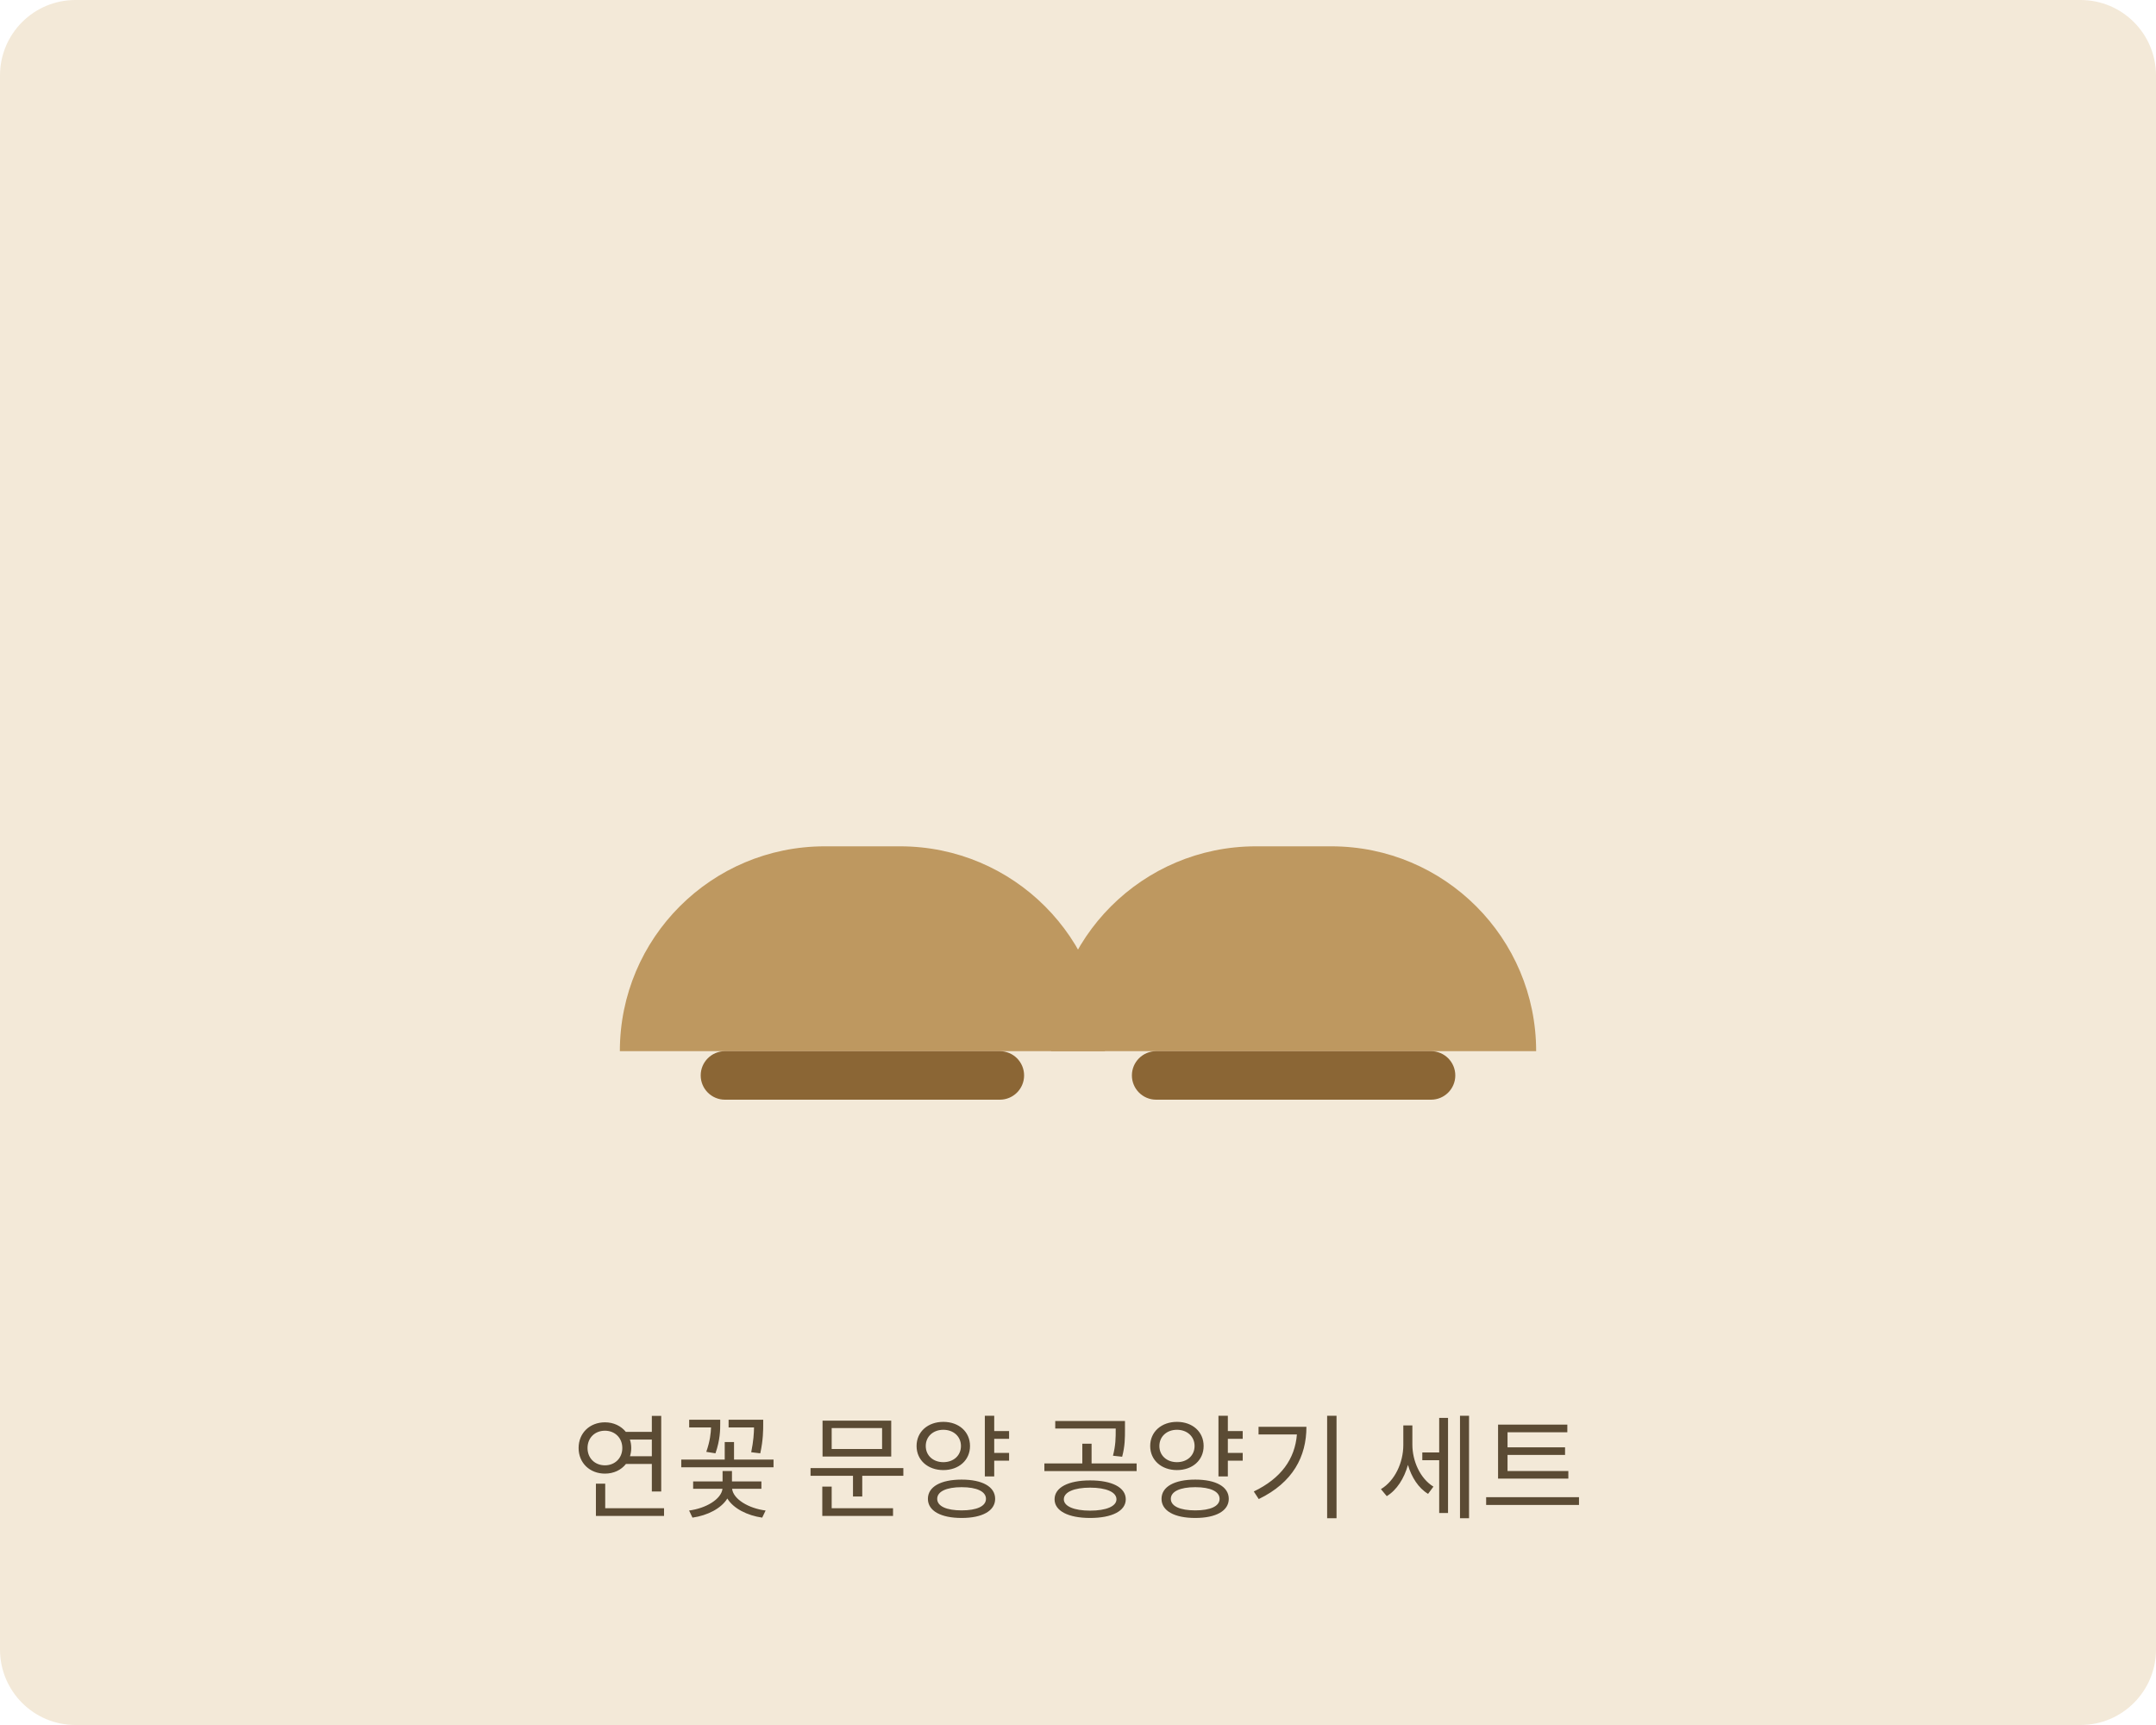
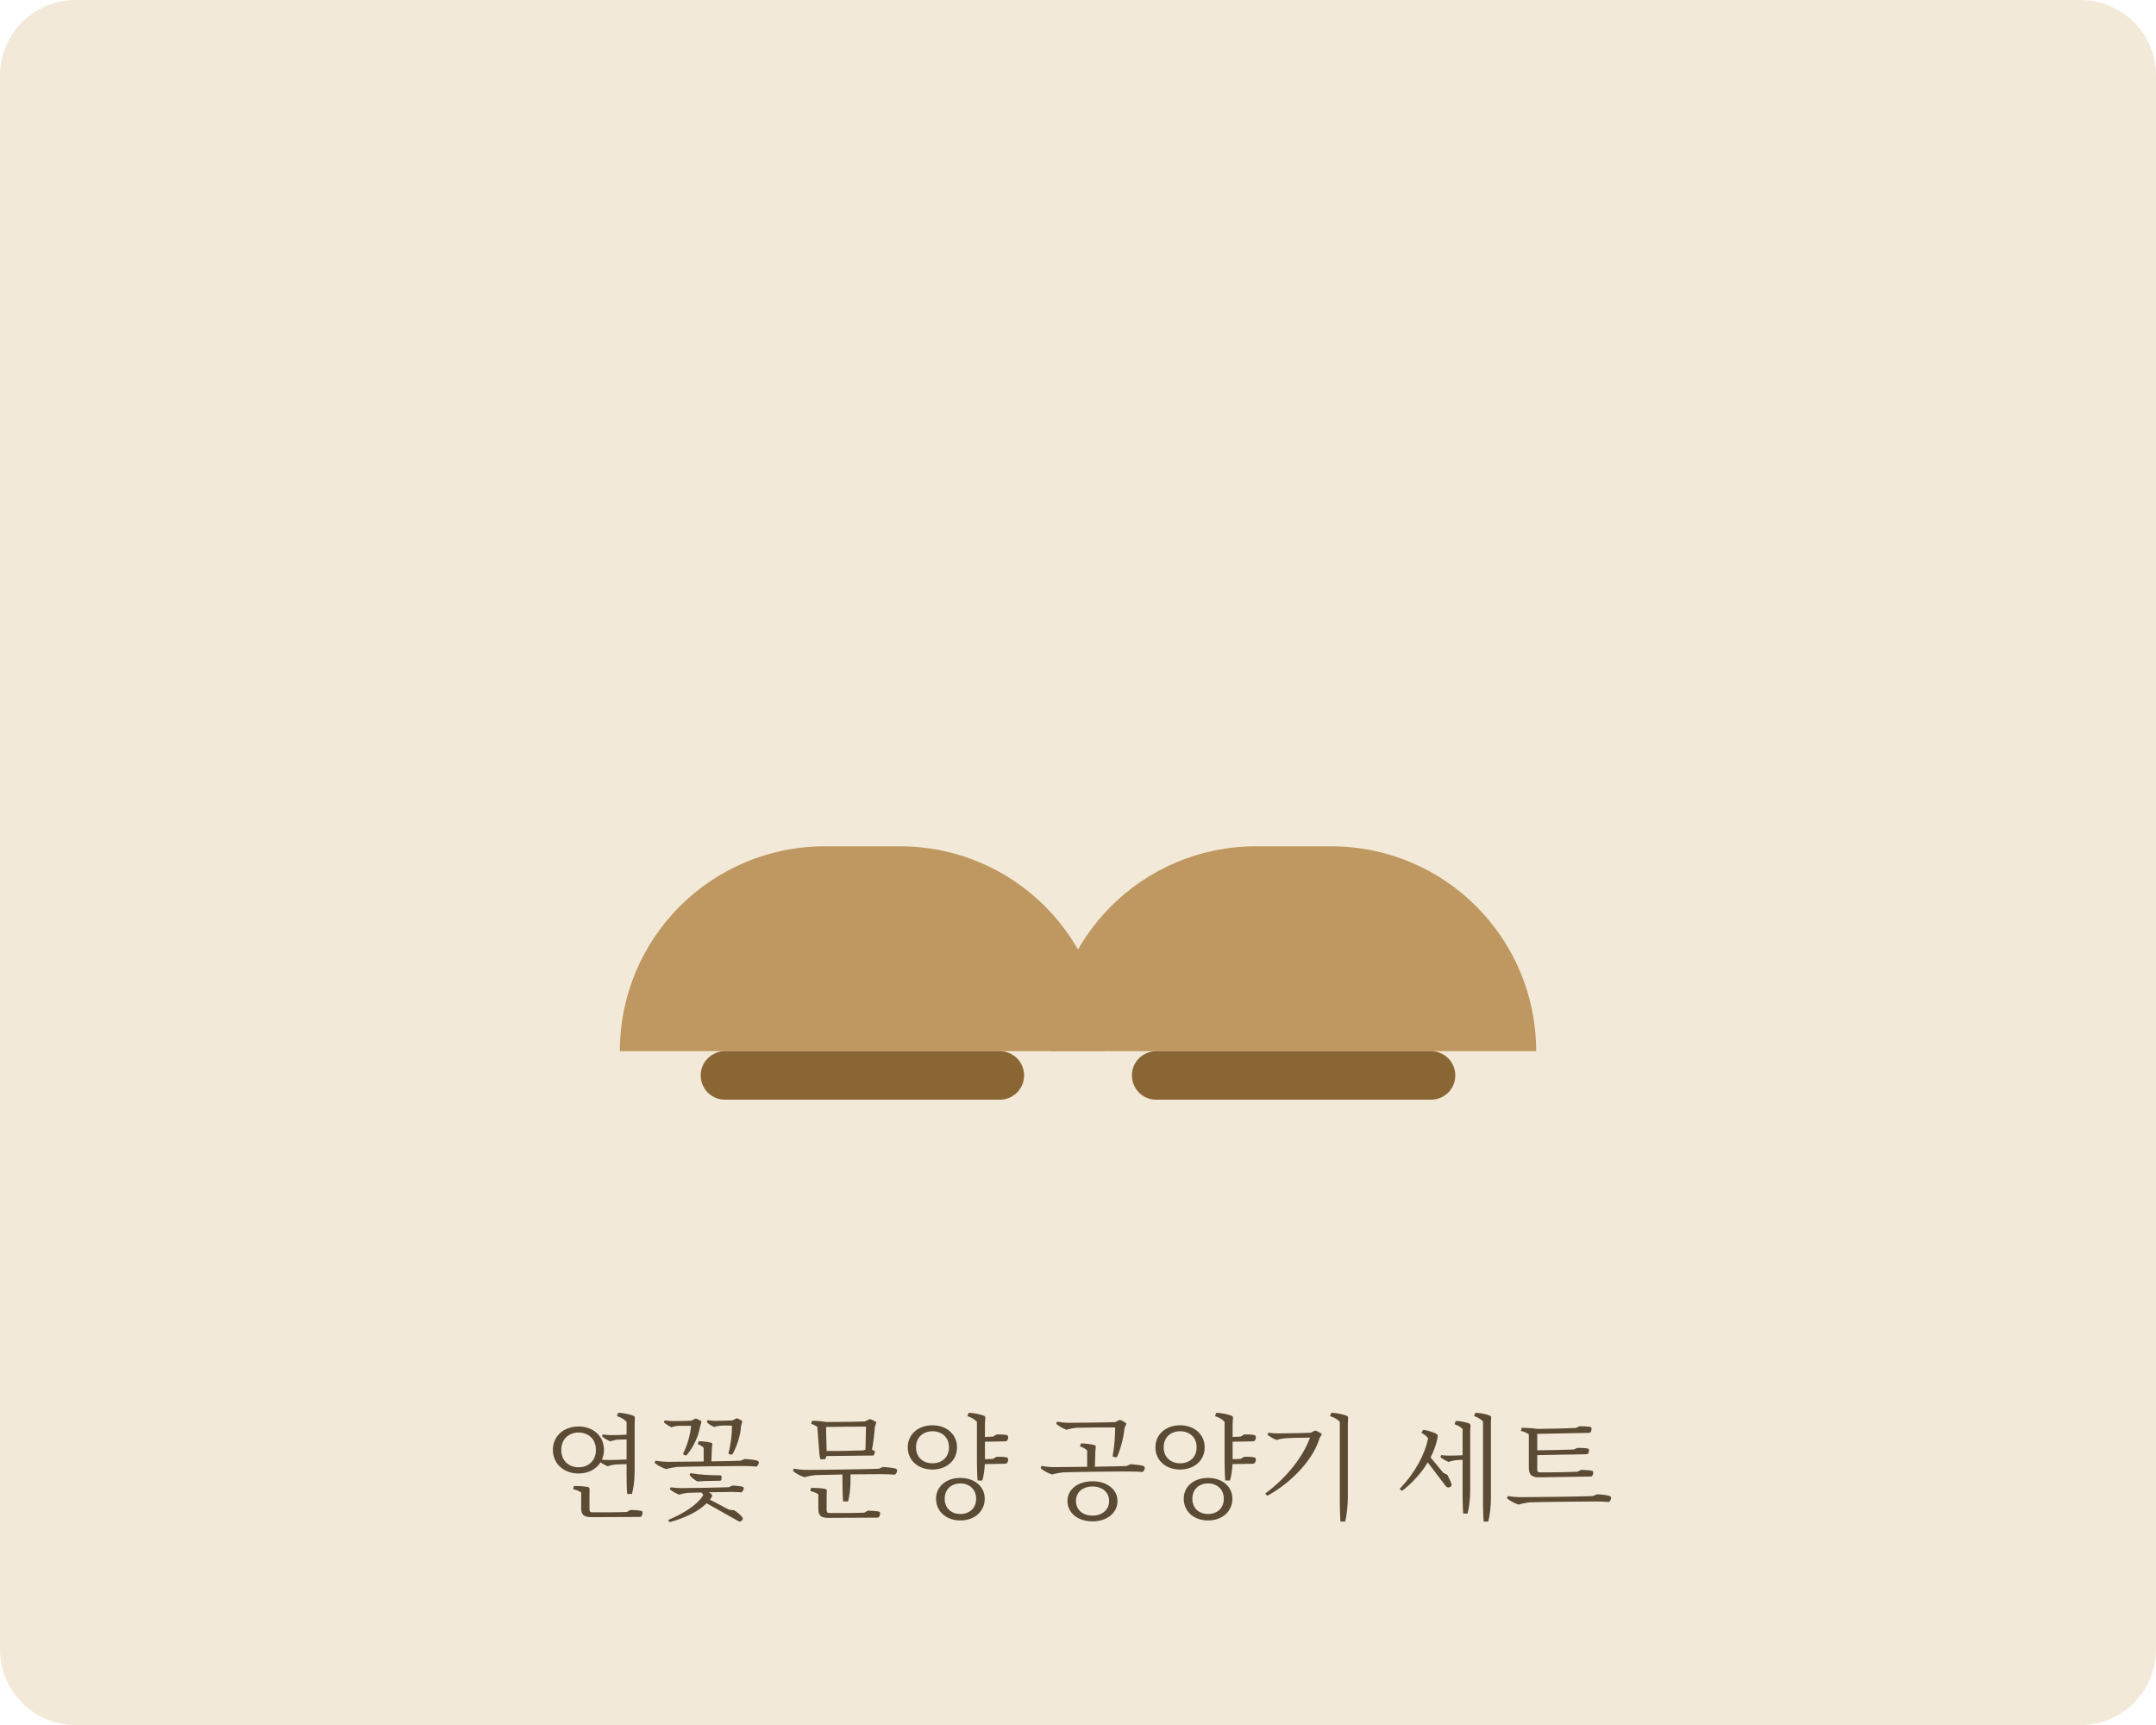
<svg xmlns="http://www.w3.org/2000/svg" width="800" height="640" viewBox="0 0 800 640" fill="none">
  <rect width="800" height="640" rx="28" fill="#F3E9D8" />
  <g fill="#BE9860">
    <path d="M230 390C230 348 264 314 306 314H334C376 314 410 348 410 390H230Z" />
    <path d="M390 390C390 348 424 314 466 314H494C536 314 570 348 570 390H390Z" />
  </g>
  <g fill="#8B6635">
    <rect x="260" y="390" width="120" height="18" rx="9" />
    <rect x="420" y="390" width="120" height="18" rx="9" />
  </g>
-   <text x="400" y="560" text-anchor="middle" fill="#5B4B34" font-family="Georgia, serif" font-size="42">연꽃 문양 공양기 세트</text>
+   <text x="400" y="560" text-anchor="middle" fill="#5B4B34" font-family="Noto Serif KR, Noto Serif CJK KR, serif" font-size="42">연꽃 문양 공양기 세트</text>
</svg>
